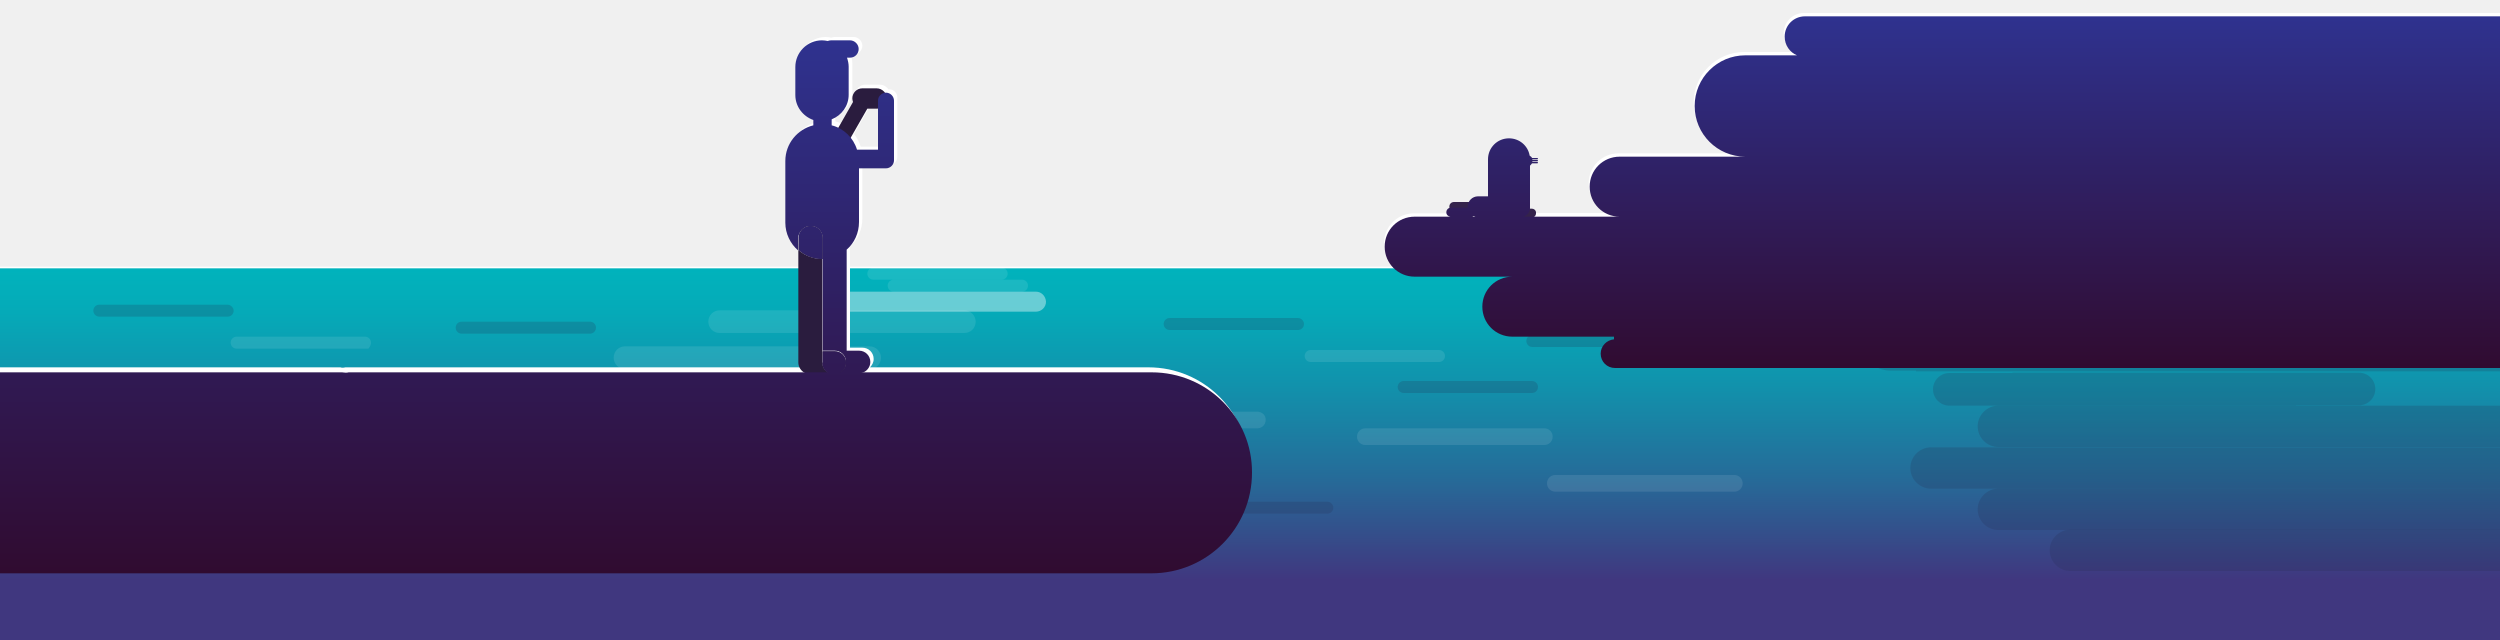
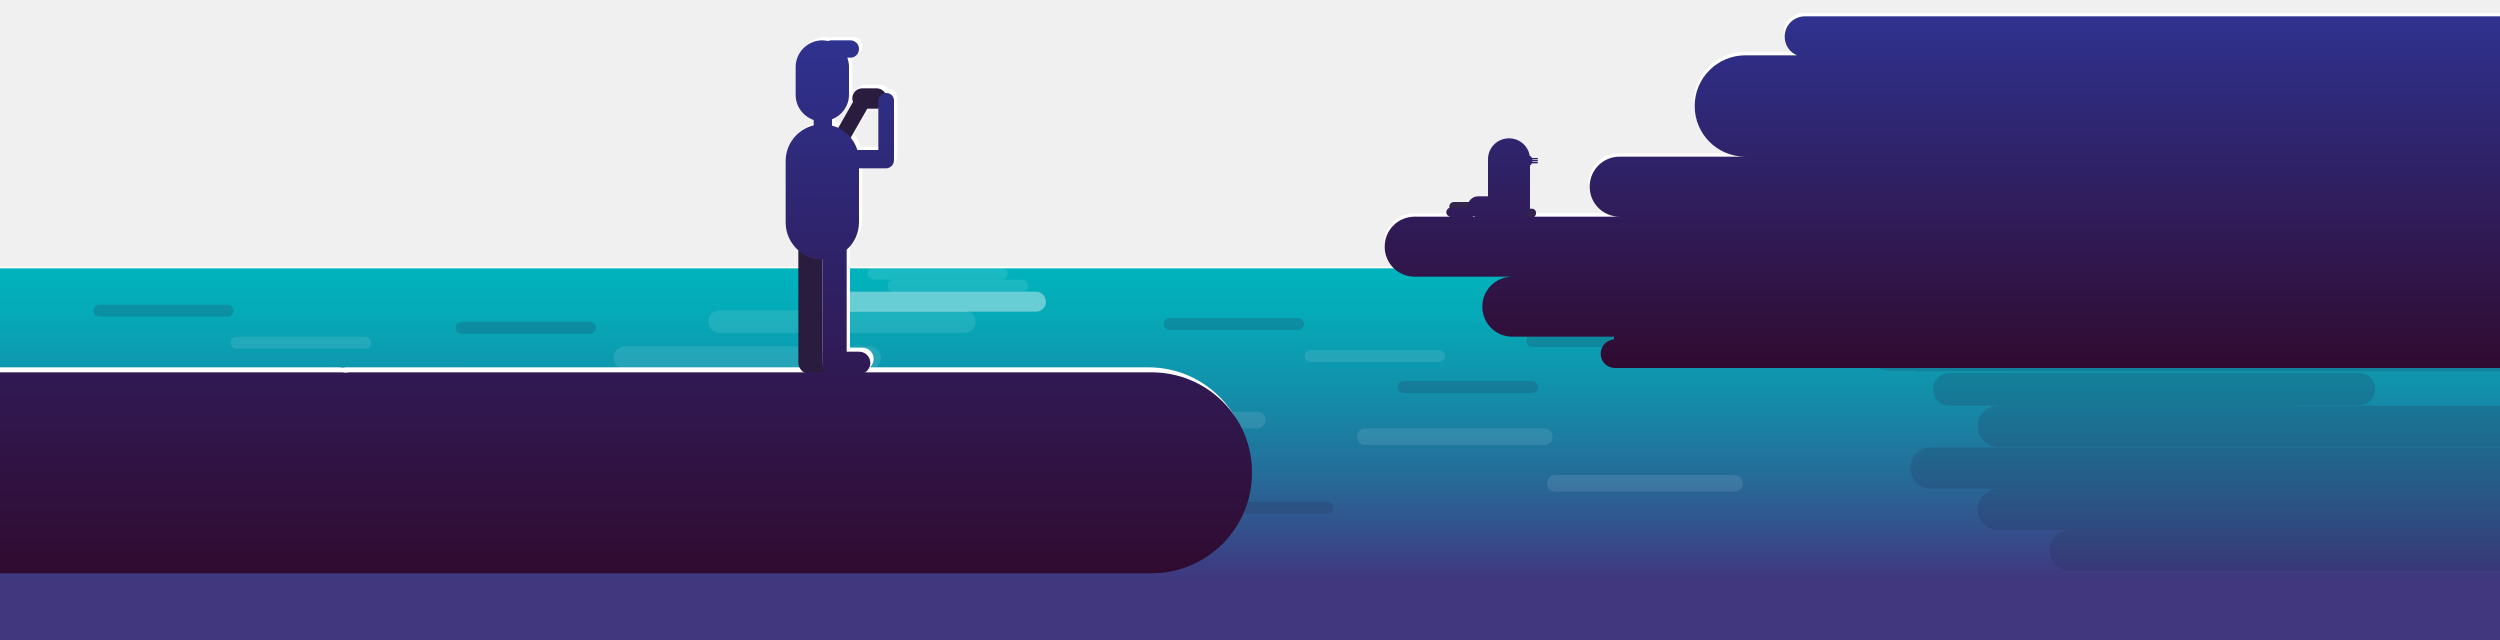
<svg xmlns="http://www.w3.org/2000/svg" version="1.1" x="0px" y="0px" viewBox="0 0 750 192" style="enable-background:new 0 0 750 192;" xml:space="preserve">
  <style type="text/css">
	.st0{clip-path:url(#SVGID_2_);}
	.st1{fill:url(#SVGID_3_);}
	.st2{opacity:0.1;fill:#FFFFFF;}
	.st3{fill:#FFFFFF;}
	.st4{fill:url(#SVGID_4_);}
	.st5{opacity:0.2;fill:#FFFFFF;}
	.st6{opacity:0.3;fill:#FFFFFF;}
	.st7{opacity:0.2;fill:#242A4C;}
	.st8{opacity:0.4;fill:#FFFFFF;}
	.st9{fill:#34234B;}
	.st10{fill:url(#SVGID_5_);}
	.st11{fill:none;}
	.st12{fill:#2A1C3E;}
	.st13{fill:url(#SVGID_6_);}
	.st14{fill:url(#SVGID_7_);}
	.st15{fill:url(#SVGID_8_);}
	.st16{fill:url(#SVGID_9_);}
	.st17{fill:url(#SVGID_10_);}
	.st18{fill:#EB1B7F;}
	.st19{fill:url(#SVGID_11_);}
	.st20{fill:url(#SVGID_12_);}
	.st21{fill:url(#SVGID_13_);}
	.st22{fill:url(#SVGID_14_);}
	.st23{fill:#2D5A96;}
	.st24{clip-path:url(#SVGID_16_);fill:url(#SVGID_17_);}
	.st25{opacity:0.1;clip-path:url(#SVGID_16_);fill:#FFFFFF;}
	.st26{clip-path:url(#SVGID_16_);fill:#FFFFFF;}
	.st27{clip-path:url(#SVGID_16_);fill:url(#SVGID_18_);}
	.st28{opacity:0.2;clip-path:url(#SVGID_16_);fill:#FFFFFF;}
	.st29{opacity:0.3;clip-path:url(#SVGID_16_);fill:#FFFFFF;}
	.st30{opacity:0.2;clip-path:url(#SVGID_16_);fill:#242A4C;}
	.st31{opacity:0.4;clip-path:url(#SVGID_16_);fill:#FFFFFF;}
	.st32{clip-path:url(#SVGID_16_);}
	.st33{fill:url(#SVGID_19_);}
	.st34{fill:url(#SVGID_20_);}
	.st35{fill:url(#SVGID_21_);}
	.st36{fill:url(#SVGID_22_);}
	.st37{fill:url(#SVGID_23_);}
	.st38{fill:url(#SVGID_24_);}
	.st39{fill:url(#SVGID_25_);}
	.st40{fill:#20749D;}
	.st41{fill:url(#SVGID_26_);}
	.st42{fill:url(#SVGID_27_);}
	.st43{fill:url(#SVGID_28_);}
	.st44{fill:url(#SVGID_29_);}
	.st45{fill:url(#SVGID_30_);}
	.st46{fill:url(#SVGID_31_);}
	.st47{fill:url(#SVGID_32_);}
	.st48{fill:url(#SVGID_33_);}
	.st49{fill:url(#SVGID_34_);}
	.st50{fill:url(#SVGID_35_);}
	.st51{fill:url(#SVGID_36_);}
	.st52{fill:url(#SVGID_37_);}
	.st53{fill:url(#SVGID_38_);}
	.st54{fill:url(#SVGID_39_);}
	.st55{fill:url(#SVGID_40_);}
	.st56{fill:url(#SVGID_41_);}
	.st57{fill:url(#SVGID_42_);}
	.st58{fill:url(#SVGID_43_);}
	.st59{fill:url(#SVGID_44_);}
	.st60{fill:url(#SVGID_45_);}
	.st61{fill:url(#SVGID_46_);}
	.st62{fill:url(#SVGID_47_);}
	.st63{fill:url(#SVGID_48_);}
	.st64{fill:url(#SVGID_49_);}
	.st65{fill:url(#SVGID_50_);}
	.st66{fill:url(#SVGID_51_);}
	.st67{fill:url(#SVGID_52_);}
	.st68{fill:url(#SVGID_53_);}
	.st69{fill:url(#SVGID_54_);}
	.st70{fill:url(#SVGID_55_);}
	.st71{fill:url(#SVGID_56_);}
	.st72{fill:url(#SVGID_57_);}
	.st73{fill:url(#SVGID_58_);}
	.st74{fill:url(#SVGID_59_);}
	.st75{fill:url(#SVGID_60_);}
	.st76{fill:url(#SVGID_61_);}
- 	.st77{fill:url(#SVGID_62_);}
- 	.st78{fill:url(#SVGID_63_);}
- 	.st79{fill:url(#SVGID_64_);}
</style>
  <g id="Layer_1">
</g>
  <g id="ceu">
</g>
  <g id="mar">
    <g>
      <linearGradient id="SVGID_2_" gradientUnits="userSpaceOnUse" x1="298.486" y1="80.257" x2="298.486" y2="194.09">
        <stop offset="0" style="stop-color:#00B3BC" />
        <stop offset="0" style="stop-color:#00B3BC" />
        <stop offset="0.118" style="stop-color:#05AAB8" />
        <stop offset="0.309" style="stop-color:#1192AC" />
        <stop offset="0.549" style="stop-color:#256C99" />
        <stop offset="0.823" style="stop-color:#40377F" />
      </linearGradient>
      <rect x="-666.5" y="80.3" style="fill:url(#SVGID_2_);" width="1930" height="113.8" />
      <path class="st2" d="M289.3,93.1h-45.5h-17.6h-10.3c-1.9,0-3.4,1.5-3.4,3.4c0,1.9,1.5,3.4,3.4,3.4h10.3h17.6h45.5    c1.9,0,3.4-1.5,3.4-3.4C292.7,94.7,291.2,93.1,289.3,93.1z" />
      <path class="st2" d="M260.9,103.9h-45.5h-17.6h-10.3c-1.9,0-3.4,1.5-3.4,3.4c0,1.9,1.5,3.4,3.4,3.4h10.3h17.6h45.5    c1.9,0,3.4-1.5,3.4-3.4C264.3,105.5,262.8,103.9,260.9,103.9z" />
      <path class="st5" d="M283.1,112.9h-45.5H220h-10.3c-1.9,0-3.4,1.5-3.4,3.4c0,1.9,1.5,3.4,3.4,3.4H221h17.6h44.5    c1.9,0,3.4-1.5,3.4-3.4C286.6,114.4,285,112.9,283.1,112.9z" />
      <path class="st6" d="M262,135.6h-55.7h-21.5h-12.6c-2.3,0-4.2,1.9-4.2,4.2c0,2.3,1.9,4.2,4.2,4.2h12.6h21.5H262    c2.3,0,4.2-1.9,4.2-4.2C266.2,137.5,264.3,135.6,262,135.6z" />
      <path class="st2" d="M109.5,101H85.6h-9.2H71c-1,0-1.8,0.8-1.8,1.8c0,1,0.8,1.8,1.8,1.8h5.4h10.2h23.9c0,0,0.8-0.8,0.8-1.8    C111.3,101.8,110.5,101,109.5,101z" />
      <path class="st2" d="M56.1,119.5H22.8H9.9H2.4c-1.4,0-2.5,1.1-2.5,2.5c0,1.4,1.1,2.5,2.5,2.5h7.5h12.9h33.3c1.4,0,2.5-1.1,2.5-2.5    C58.6,120.6,57.5,119.5,56.1,119.5z" />
      <path class="st2" d="M230.7,124.3h-23.9h-9.2h-5.4c-1,0-1.8,0.8-1.8,1.8c0,1,0.8,1.8,1.8,1.8h5.4h10.2h23.9c0,0,0.8-0.8,0.8-1.8    C232.5,125.1,231.7,124.3,230.7,124.3z" />
      <path class="st7" d="M305.8,160.9h-23.9h-9.2h-5.4c-1,0-1.8,0.8-1.8,1.8c0,1,0.8,1.8,1.8,1.8h5.4h9.2h23.9c1,0,1.8-0.8,1.8-1.8    C307.6,161.7,306.8,160.9,305.8,160.9z" />
      <path class="st7" d="M138.4,110.3h-23.9h-9.2h-5.4c-1,0-1.8,0.8-1.8,1.8c0,1,0.8,1.8,1.8,1.8h5.4h9.2h23.9c1,0,1.8-0.8,1.8-1.8    C140.3,111.1,139.4,110.3,138.4,110.3z" />
      <path class="st7" d="M177,96.5h-23.9h-9.2h-5.4c-1,0-1.8,0.8-1.8,1.8c0,1,0.8,1.8,1.8,1.8h5.4h9.2H177c1,0,1.8-0.8,1.8-1.8    C178.8,97.3,178,96.5,177,96.5z" />
      <path class="st7" d="M68.3,91.4H44.4h-9.2h-5.4c-1,0-1.8,0.8-1.8,1.8c0,1,0.8,1.8,1.8,1.8h5.4h9.2h23.9c1,0,1.8-0.8,1.8-1.8    C70.1,92.3,69.2,91.4,68.3,91.4z" />
      <path class="st2" d="M431.7,105h-23.9h-9.2h-5.4c-1,0-1.8,0.8-1.8,1.8c0,1,0.8,1.8,1.8,1.8h5.4h9.2h23.9c1,0,1.8-0.8,1.8-1.8    C433.5,105.8,432.7,105,431.7,105z" />
      <path class="st2" d="M377.2,123.5h-33.3h-12.9h-7.5c-1.4,0-2.5,1.1-2.5,2.5c0,1.4,1.1,2.5,2.5,2.5h7.5h12.9h33.3    c1.4,0,2.5-1.1,2.5-2.5C379.8,124.6,378.6,123.5,377.2,123.5z" />
      <path class="st2" d="M84.1,139.5H50.8H37.9h-7.5c-1.4,0-2.5,1.1-2.5,2.5c0,1.4,1.1,2.5,2.5,2.5h7.5h13.9h33.3    c0.4,0,1.5-1.1,1.5-2.5C86.6,140.6,85.5,139.5,84.1,139.5z" />
      <path class="st2" d="M520.3,142.5H487h-12.9h-7.5c-1.4,0-2.5,1.1-2.5,2.5c0,1.4,1.1,2.5,2.5,2.5h7.5H487h33.3    c1.4,0,2.5-1.1,2.5-2.5C522.8,143.6,521.7,142.5,520.3,142.5z" />
      <path class="st2" d="M463.3,128.5H430h-12.9h-7.5c-1.4,0-2.5,1.1-2.5,2.5c0,1.4,1.1,2.5,2.5,2.5h7.5H430h33.3    c1.4,0,2.5-1.1,2.5-2.5C465.8,129.6,464.7,128.5,463.3,128.5z" />
      <path class="st7" d="M459.6,114.3h-23.9h-9.2h-5.4c-1,0-1.8,0.8-1.8,1.8c0,1,0.8,1.8,1.8,1.8h5.4h9.2h23.9c1,0,1.8-0.8,1.8-1.8    C461.4,115.1,460.6,114.3,459.6,114.3z" />
      <path class="st7" d="M498.2,100.5h-23.9h-9.2h-5.4c-1,0-1.8,0.8-1.8,1.8c0,1,0.8,1.8,1.8,1.8h5.4h9.2h23.9c1,0,1.8-0.8,1.8-1.8    C500,101.3,499.2,100.5,498.2,100.5z" />
      <path class="st7" d="M389.4,95.4h-23.9h-9.2h-5.4c-1,0-1.8,0.8-1.8,1.8c0,1,0.8,1.8,1.8,1.8h5.4h9.2h23.9c1,0,1.8-0.8,1.8-1.8    C391.2,96.3,390.4,95.4,389.4,95.4z" />
      <path class="st7" d="M323.2,148.5h-23.9h-9.2h-5.4c-1,0-1.8,0.8-1.8,1.8c0,1,0.8,1.8,1.8,1.8h5.4h9.2h23.9c1,0,1.8-0.8,1.8-1.8    C325,149.4,324.2,148.5,323.2,148.5z" />
      <path class="st7" d="M155.1,153.5h-23.9H122h-5.4c-1,0-1.8,0.8-1.8,1.8c0,1,0.8,1.8,1.8,1.8h5.4h10.2h23.9c0,0,0.8-0.8,0.8-1.8    C156.9,154.4,156.1,153.5,155.1,153.5z" />
      <path class="st7" d="M110.1,131.5H86.2h-9.2h-5.4c-1,0-1.8,0.8-1.8,1.8c0,1,0.8,1.8,1.8,1.8h5.4h10.2h23.9c0,0,0.8-0.8,0.8-1.8    C111.9,132.4,111.1,131.5,110.1,131.5z" />
      <path class="st7" d="M398.2,150.5h-23.9h-9.2h-5.4c-1,0-1.8,0.8-1.8,1.8c0,1,0.8,1.8,1.8,1.8h5.4h9.2h23.9c1,0,1.8-0.8,1.8-1.8    C400,151.4,399.2,150.5,398.2,150.5z" />
      <path class="st2" d="M306.6,83.9h-23.9h-9.2h-5.4c-1,0-1.8,0.8-1.8,1.8c0,1,0.8,1.8,1.8,1.8h5.4h9.2h23.9c1,0,1.8-0.8,1.8-1.8    C308.4,84.7,307.6,83.9,306.6,83.9z" />
      <path class="st2" d="M300.5,80.3h-23.9h-9.2H262c-1,0-1.8,0.8-1.8,1.8c0,1,0.8,1.8,1.8,1.8h5.4h9.2h23.9c1,0,1.8-0.8,1.8-1.8    C302.3,81.1,301.5,80.3,300.5,80.3z" />
      <polygon class="st3" points="1263.5,80.5 -666.5,80.5 -667.5,80 1262.5,80   " />
      <path class="st8" d="M310.8,87.5h-4.3h-4.6h-15.2h-19.5H252h-4.6h-4.3c-1.6,0-3,1.3-3,3c0,1.6,1.3,3,3,3h4.3h4.6h15.2h19.5h15.2    h4.6h4.3c1.6,0,3-1.3,3-3C313.7,88.8,312.4,87.5,310.8,87.5z" />
      <path class="st7" d="M765.4,93.6h-7.6v-0.2H639.5h-45.6h-26.7c-4.9,0-9,4-9,8.9c0,4.9,4,8.9,9,8.9h7.6v0.2H693h45.6h26.7    c4.9,0,9-4,9-8.9C774.3,97.6,770.3,93.6,765.4,93.6z" />
      <path class="st7" d="M707.7,111.8h-14.6h-24.9h-64.5v0.1h-4.3h-14.6c-2.7,0-4.9,2.2-4.9,4.9c0,2.7,2.2,4.9,4.9,4.9h14.6h24.9h64.5    v-0.1h4.3h14.6c2.7,0,4.9-2.2,4.9-4.9C712.6,114,710.4,111.8,707.7,111.8z" />
      <path class="st7" d="M754.1,121.7h-18.5h-4.2H704h-54.4h-27.4h-4.2h-18.5c-3.4,0-6.2,2.8-6.2,6.2c0,3.4,2.8,6.2,6.2,6.2h18.5h4.2    h27.4H704h27.4h4.2h18.5c3.4,0,6.2-2.8,6.2-6.2C760.3,124.5,757.5,121.7,754.1,121.7z" />
      <path class="st7" d="M793.3,134.2h-18.5h-31.6h-32v0h-81.8h-31.6h-18.5c-3.4,0-6.2,2.8-6.2,6.2c0,3.4,2.8,6.2,6.2,6.2h18.5h31.6    h32v0h81.8h31.6h18.5c3.4,0,6.2-2.8,6.2-6.2C799.5,137,796.7,134.2,793.3,134.2z" />
      <path class="st7" d="M751.6,146.6h-18.5h-1.7h-29.9h-51.9h-29.9h-1.7h-18.5c-3.4,0-6.2,2.8-6.2,6.2c0,3.4,2.8,6.2,6.2,6.2h18.5    h1.7h29.9h51.9h29.9h1.7h18.5c3.4,0,6.2-2.8,6.2-6.2C757.8,149.3,755,146.6,751.6,146.6z" />
      <path class="st7" d="M768.1,158.9h-18.5h-31.6h-81.8v0h-15.1c-3.4,0-6.2,2.8-6.2,6.2c0,3.4,2.8,6.2,6.2,6.2h18.5h31.6H753v0h15.1    c3.4,0,6.2-2.8,6.2-6.2C774.3,161.7,771.6,158.9,768.1,158.9z" />
    </g>
  </g>
  <g id="terra">
    <g>
      <g>
        <path class="st3" d="M638.6,82l-23.4-2.3c-1.6,1.4-3.7,2.3-6,2.3H638.6z" />
        <path class="st3" d="M835.9,15.6H669.6c2.2-0.9,403.9-3.1,403.9-5.6c0-3.4-2.7-6.1-6.1-6.1H541.2c-3.4,0-6.1,2.7-6.1,6.1     c0,2.5,1.5,4.7,3.7,5.6h-15.5c-8.4,0-15.2,6.8-15.2,15.2c0,8.4,6.8,15.2,15.2,15.2h-37.7c-5,0-9,4-9,9c0,4.7,3.6,8.5,8.1,8.9     h-42.5c-0.1,0-0.2-0.1-0.3-0.1c-0.1,0-0.2,0.1-0.3,0.1h-6v0.8l-0.7-0.7h-10.7c-5,0-9,4-9,9s4,9,9,9h29.3l-10.9-10.5h46.6v-4.2     l126,12.5c1.8-1.6,3-4,3-6.7c0-5-4-9-9-9h61.4c5,0,9-4,9-9s-4-9-9-9h165.3c8.4,0,15.2-6.8,15.2-15.2     C851.1,22.4,844.3,15.6,835.9,15.6z" />
      </g>
      <g>
        <path class="st9" d="M442.3,60.6h-6.1c-0.8,0-1.4,0.6-1.4,1.4s0.6,1.4,1.4,1.4h6.1c0.8,0,1.4-0.6,1.4-1.4S443,60.6,442.3,60.6z" />
        <path class="st9" d="M459.5,62.6h-0.6v-4.8c0-0.8-0.6-1.4-1.4-1.4c-0.8,0-1.4,0.6-1.4,1.4v6.1c0,0.8,0.6,1.4,1.4,1.4h2     c0.7,0,1.3-0.6,1.3-1.3C460.9,63.2,460.3,62.6,459.5,62.6z" />
        <linearGradient id="SVGID_3_" gradientUnits="userSpaceOnUse" x1="750.242" y1="4.945" x2="750.242" y2="110.592">
          <stop offset="0" style="stop-color:#2F328F" />
          <stop offset="1" style="stop-color:#300B30" />
        </linearGradient>
        <path class="st1" d="M1072.5,4.9h-531c-3.4,0-6.1,2.7-6.1,6.1c0,2.5,1.5,4.7,3.7,5.6h-15.5c-8.4,0-15.2,6.8-15.2,15.2     c0,8.4,6.8,15.2,15.2,15.2h-37.7c-5,0-9,4-9,9c0,5,4,9,9,9H457c1.1-0.3,2-1.3,2-2.6c0-0.1,0-0.1,0-0.2V49.7     c0.2-0.2,0.4-0.4,0.6-0.7h1.6v0c0.1,0,0.2-0.1,0.2-0.2c0-0.1-0.1-0.2-0.2-0.2v0h-1.5c0-0.1,0-0.2,0-0.2h1.5v0     c0.1,0,0.2-0.1,0.2-0.2c0-0.1-0.1-0.2-0.2-0.2v0h-1.5c0-0.1,0-0.2,0-0.2h1.5v0c0.1,0,0.2-0.1,0.2-0.2c0-0.1-0.1-0.2-0.2-0.2v0     h-1.6c-0.1-0.3-0.4-0.5-0.7-0.7c-0.5-3-3.1-5.2-6.2-5.2c-3.5,0-6.3,2.8-6.3,6.3v11.1h-3c-1.7,0-3.1,1.4-3.1,3.1     c0,0.1,0,0.2,0,0.3h-5c-0.8,0-1.4,0.6-1.4,1.4c0,0.7,0.5,1.2,1.2,1.3h-10.7c-5,0-9,4-9,9c0,5,4,9,9,9h29.3c-5,0-9,4-9,9     c0,5,4,9,9,9h30.5v0.8c-2.2,0.2-4,2-4,4.3c0,2.4,1.9,4.3,4.3,4.3h42h47.3h510.5C1087.9,110.6,1075.9,4.9,1072.5,4.9z M442.1,64.9     c0.2,0.1,0.3,0.1,0.5,0.2h-1C441.8,65.1,442,65,442.1,64.9z" />
      </g>
    </g>
    <g>
      <path class="st3" d="M344.5,110.2H261c0.6-0.6,1.1-1.5,1.1-2.5c0-1.9-1.5-3.4-3.4-3.4H255V73.9c2.3-2,3.7-5,3.7-8.3V49.5h7.7    c0.1,0,0.1,0,0.2,0c0.1,0,0.1,0,0.2,0c1.3,0,2.4-1.1,2.4-2.4V33.3v-1.2v-2.9c0-1.3-1.1-2.4-2.4-2.4c-0.1,0-0.2,0-0.3,0    c-0.5-0.8-1.5-1.4-2.6-1.4h-4.3c-1.7,0-3,1.4-3,3c0,0.4,0.1,0.7,0.2,1.1l-4.3,7.6c-0.6-0.3-1.2-0.5-1.9-0.7V35c0-0.1,0-0.1,0-0.2    c3-1.2,5.1-4,5.1-7.4v-8.4c0-0.9-0.2-1.8-0.5-2.7h0.9c1.5,0,2.6-1.2,2.6-2.6s-1.2-2.6-2.6-2.6h-5.7c-0.3,0-0.7,0.1-1,0.2    c-0.5-0.1-1.1-0.2-1.7-0.2c-4.4,0-8,3.6-8,8v8.4c0,3.5,2.3,6.4,5.4,7.5c0,0,0,0.1,0,0.1v1.5c-4.8,1.2-8.4,5.5-8.4,10.7v18.5    c0,3.3,1.5,6.3,3.8,8.3v33.7c0,0.9,0.4,1.8,0.9,2.4H110.8c0,0,0,0,0.1,0c-0.7,0-1.3,0-2,0c0,0,0,0,0,0h-5.3    c-0.3,0.1-0.6,0.1-1,0.1c-0.3,0-0.7-0.1,0-0.1h-412.1l-1,60.4h654.9c16.7,0,30.2-13.5,30.2-30.2    C374.7,123.7,361.2,110.2,344.5,110.2z M261.1,31.6h2.9c0.2,0,0.3,0,0.5,0v1.3v0.5v10.6h-6.3c-0.4-1.4-1.1-2.7-2-3.8L261.1,31.6z" />
      <g>
        <path class="st11" d="M245.2,112.1c1.2,0,2.6,0.1,4.1,0.1c-0.1,0-0.1-0.1-0.2-0.1H245.2z" />
        <path class="st11" d="M251.3,112.2c1.5,0,3.1,0,4.7-0.1h-4.5C251.5,112.2,251.4,112.2,251.3,112.2z" />
        <path class="st11" d="M244.4,112.1c-0.1,0-0.2,0.1-0.3,0.1h5.3c0,0,0,0,0,0c-1.5,0-2.9,0-4.1-0.1H244.4z" />
        <path class="st12" d="M244.4,112.1h0.8c-1.5,0-2.8-0.1-3.7-0.2c0.2,0.1,0.4,0.2,0.7,0.3h1.9C244.2,112.2,244.3,112.2,244.4,112.1     z" />
        <g>
          <path class="st12" d="M263,26.5h-4.3c-1.7,0-3,1.4-3,3c0,0.4,0.1,0.7,0.2,1.1l-8.5,14.9c-0.6,1.1-0.2,2.5,0.9,3.2      c1.1,0.6,2.5,0.2,3.2-0.9l8.7-15.2h2.9c1.7,0,3-1.4,3-3S264.7,26.5,263,26.5z" />
          <path class="st12" d="M249.1,112.1c-1.4-0.5-2.4-1.8-2.4-3.4V77.7c-2.7,0-5.2-1-7.2-2.7v33.7c0,1.4,0.8,2.6,2,3.2      c0.9,0.1,2.1,0.1,3.7,0.2H249.1z" />
-           <linearGradient id="SVGID_4_" gradientUnits="userSpaceOnUse" x1="251.979" y1="12.1" x2="251.979" y2="172.609">
-             <stop offset="0" style="stop-color:#2F328F" />
-             <stop offset="1" style="stop-color:#300B30" />
-           </linearGradient>
-           <path class="st4" d="M243.2,67.8c2,0,3.6,1.6,3.6,3.6v33.8h3.6c1.9,0,3.4,1.5,3.4,3.4s-1.5,3.4-3.4,3.4h-1.3      c0.1,0,0.1,0.1,0.2,0.1c0.6,0,1.3,0,2,0c0.1,0,0.2,0,0.3-0.1h4.5c0.7,0,1.5,0,2.3-0.1c1.5-0.3,2.7-1.7,2.7-3.3      c0-1.9-1.5-3.4-3.4-3.4H254V74.9c2.3-2,3.7-5,3.7-8.3V50.5h7.7c0.1,0,0.1,0,0.2,0c0.1,0,0.1,0,0.2,0c1.3,0,2.4-1.1,2.4-2.4V34.3      v-1.2v-2.9c0-1.3-1.1-2.4-2.4-2.4c-1.3,0-2.4,1.1-2.4,2.4v3.6v0.5v10.6h-6.3c-1.1-3.6-4-6.4-7.6-7.3V36c0-0.1,0-0.1,0-0.2      c3-1.2,5.1-4,5.1-7.4v-8.4c0-0.9-0.2-1.8-0.5-2.7h0.9c1.5,0,2.6-1.2,2.6-2.6s-1.2-2.6-2.6-2.6h-5.7c-0.3,0-0.7,0.1-1,0.2      c-0.5-0.1-1.1-0.2-1.7-0.2c-4.4,0-8,3.6-8,8v8.4c0,3.5,2.3,6.4,5.4,7.5c0,0,0,0.1,0,0.1v1.5c-4.8,1.2-8.4,5.5-8.4,10.7v18.5      c0,3.3,1.5,6.3,3.8,8.3v-3.6C239.6,69.4,241.2,67.8,243.2,67.8z" />
        </g>
-         <linearGradient id="SVGID_5_" gradientUnits="userSpaceOnUse" x1="257.21" y1="12.1" x2="257.21" y2="172.609">
+         <linearGradient id="SVGID_4_" gradientUnits="userSpaceOnUse" x1="257.21" y1="12.1" x2="257.21" y2="172.609">
          <stop offset="0" style="stop-color:#2F328F" />
          <stop offset="1" style="stop-color:#300B30" />
        </linearGradient>
-         <path class="st10" d="M257.6,112.1c0.3,0,0.5,0,0.7-0.1c-0.8,0-1.5,0.1-2.3,0.1H257.6z" />
+         <path class="st4" d="M257.6,112.1c0.3,0,0.5,0,0.7-0.1c-0.8,0-1.5,0.1-2.3,0.1H257.6z" />
        <path class="st12" d="M244.2,112.2h-1.9c0.3,0.1,0.6,0.1,1,0.1C243.5,112.4,243.8,112.3,244.2,112.2z" />
-         <linearGradient id="SVGID_6_" gradientUnits="userSpaceOnUse" x1="243.179" y1="12.1" x2="243.179" y2="172.609">
+         <linearGradient id="SVGID_5_" gradientUnits="userSpaceOnUse" x1="243.179" y1="12.1" x2="243.179" y2="172.609">
          <stop offset="0" style="stop-color:#2F328F" />
          <stop offset="1" style="stop-color:#300B30" />
        </linearGradient>
-         <path class="st13" d="M244.2,112.2h-1.9c0.3,0.1,0.6,0.1,1,0.1C243.5,112.4,243.8,112.3,244.2,112.2z" />
+         <path class="st10" d="M244.2,112.2h-1.9c0.3,0.1,0.6,0.1,1,0.1C243.5,112.4,243.8,112.3,244.2,112.2z" />
        <path class="st12" d="M246.7,108.8c0,1.6,1,2.9,2.4,3.4h1.3c1.9,0,3.4-1.5,3.4-3.4s-1.5-3.4-3.4-3.4h-3.6V71.4     c0-2-1.6-3.6-3.6-3.6c-2,0-3.6,1.6-3.6,3.6V75c1.9,1.7,4.4,2.7,7.2,2.7V108.8z" />
-         <linearGradient id="SVGID_7_" gradientUnits="userSpaceOnUse" x1="246.727" y1="12.1" x2="246.727" y2="172.609">
+         <linearGradient id="SVGID_6_" gradientUnits="userSpaceOnUse" x1="251.979" y1="11.667" x2="251.979" y2="172.392">
          <stop offset="0" style="stop-color:#2F328F" />
          <stop offset="1" style="stop-color:#300B30" />
        </linearGradient>
-         <path class="st14" d="M246.7,108.8c0,1.6,1,2.9,2.4,3.4h1.3c1.9,0,3.4-1.5,3.4-3.4s-1.5-3.4-3.4-3.4h-3.6V71.4     c0-2-1.6-3.6-3.6-3.6c-2,0-3.6,1.6-3.6,3.6V75c1.9,1.7,4.4,2.7,7.2,2.7V108.8z" />
+         <path class="st13" d="M265.9,27.9c-1.3,0-2.4,1.1-2.4,2.4v3.6v0.5v10.6h-6.3c-1.1-3.6-4-6.4-7.6-7.3V36c0-0.1,0-0.1,0-0.2     c3-1.2,5.1-4,5.1-7.4v-8.4c0-0.9-0.2-1.8-0.5-2.7h0.9c1.5,0,2.6-1.2,2.6-2.6c0-1.5-1.2-2.6-2.6-2.6h-5.7c-0.3,0-0.7,0.1-1,0.2     c-0.5-0.1-1.1-0.2-1.7-0.2c-4.4,0-8,3.6-8,8v8.4c0,3.5,2.3,6.4,5.4,7.5c0,0,0,0.1,0,0.1v1.5c-4.8,1.2-8.4,5.5-8.4,10.7v18.5     c0,3.3,1.5,6.3,3.8,8.3c1.9,1.7,4.4,2.7,7.2,2.7v31.1c0,1.6,1,2.9,2.4,3.4c0.1,0,0.1,0.1,0.2,0.1c0.6,0,1.3,0,2,0     c0.1,0,0.2,0,0.3-0.1h4.5c0.7,0,1.5,0,2.3-0.1c1.5-0.3,2.7-1.7,2.7-3.3c0-1.9-1.5-3.4-3.4-3.4H254V74.9c2.3-2,3.7-5,3.7-8.3V50.5     h7.7c0.1,0,0.1,0,0.2,0c0.1,0,0.1,0,0.2,0c1.3,0,2.4-1.1,2.4-2.4V34.3v-1.2v-2.9C268.2,28.9,267.2,27.9,265.9,27.9z" />
      </g>
-       <linearGradient id="SVGID_8_" gradientUnits="userSpaceOnUse" x1="33.165" y1="11.538" x2="33.165" y2="172.048">
+       <linearGradient id="SVGID_7_" gradientUnits="userSpaceOnUse" x1="33.165" y1="11.538" x2="33.165" y2="172.048">
        <stop offset="0" style="stop-color:#2F328F" />
        <stop offset="1" style="stop-color:#300B30" />
      </linearGradient>
-       <path class="st15" d="M345.5,111.7H111.8c0,0,0,0,0.1,0c-0.7,0-1.3,0-2,0c0,0,0,0,0,0h-5.3c-0.3,0.1-0.6,0.1-1,0.1    c-0.3,0-0.7-0.1-1-0.1h-412.1V172h654.9c16.7,0,30.2-13.5,30.2-30.2C375.7,125.2,362.2,111.7,345.5,111.7z" />
+       <path class="st14" d="M345.5,111.7H111.8c0,0,0,0,0.1,0c-0.7,0-1.3,0-2,0c0,0,0,0,0,0h-5.3c-0.3,0.1-0.6,0.1-1,0.1    c-0.3,0-0.7-0.1-1-0.1h-412.1V172h654.9c16.7,0,30.2-13.5,30.2-30.2C375.7,125.2,362.2,111.7,345.5,111.7z" />
    </g>
  </g>
  <g id="Layer_5">
</g>
  <g id="Layer_6">
</g>
</svg>
